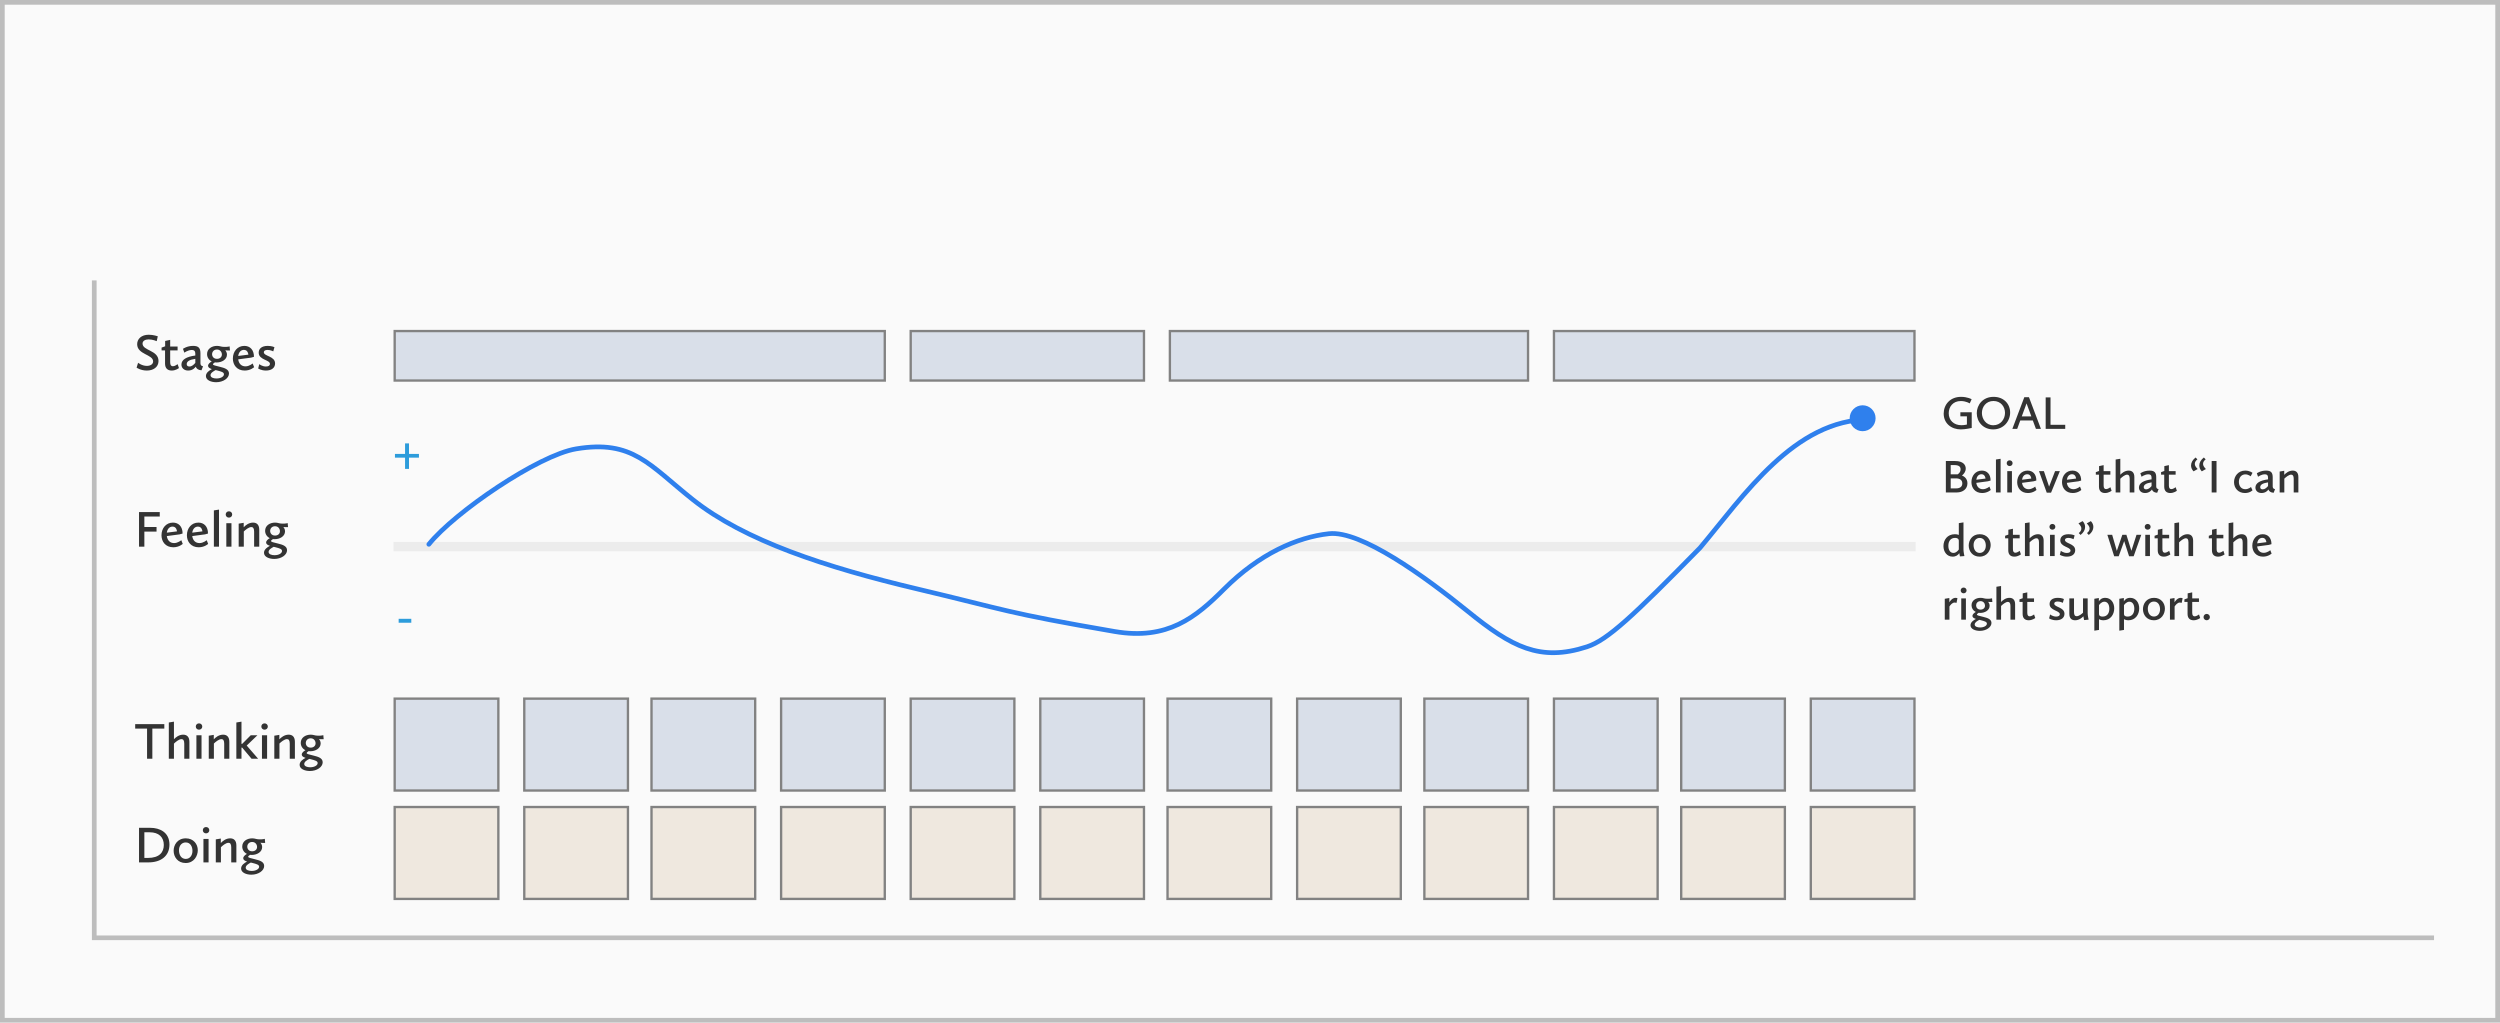
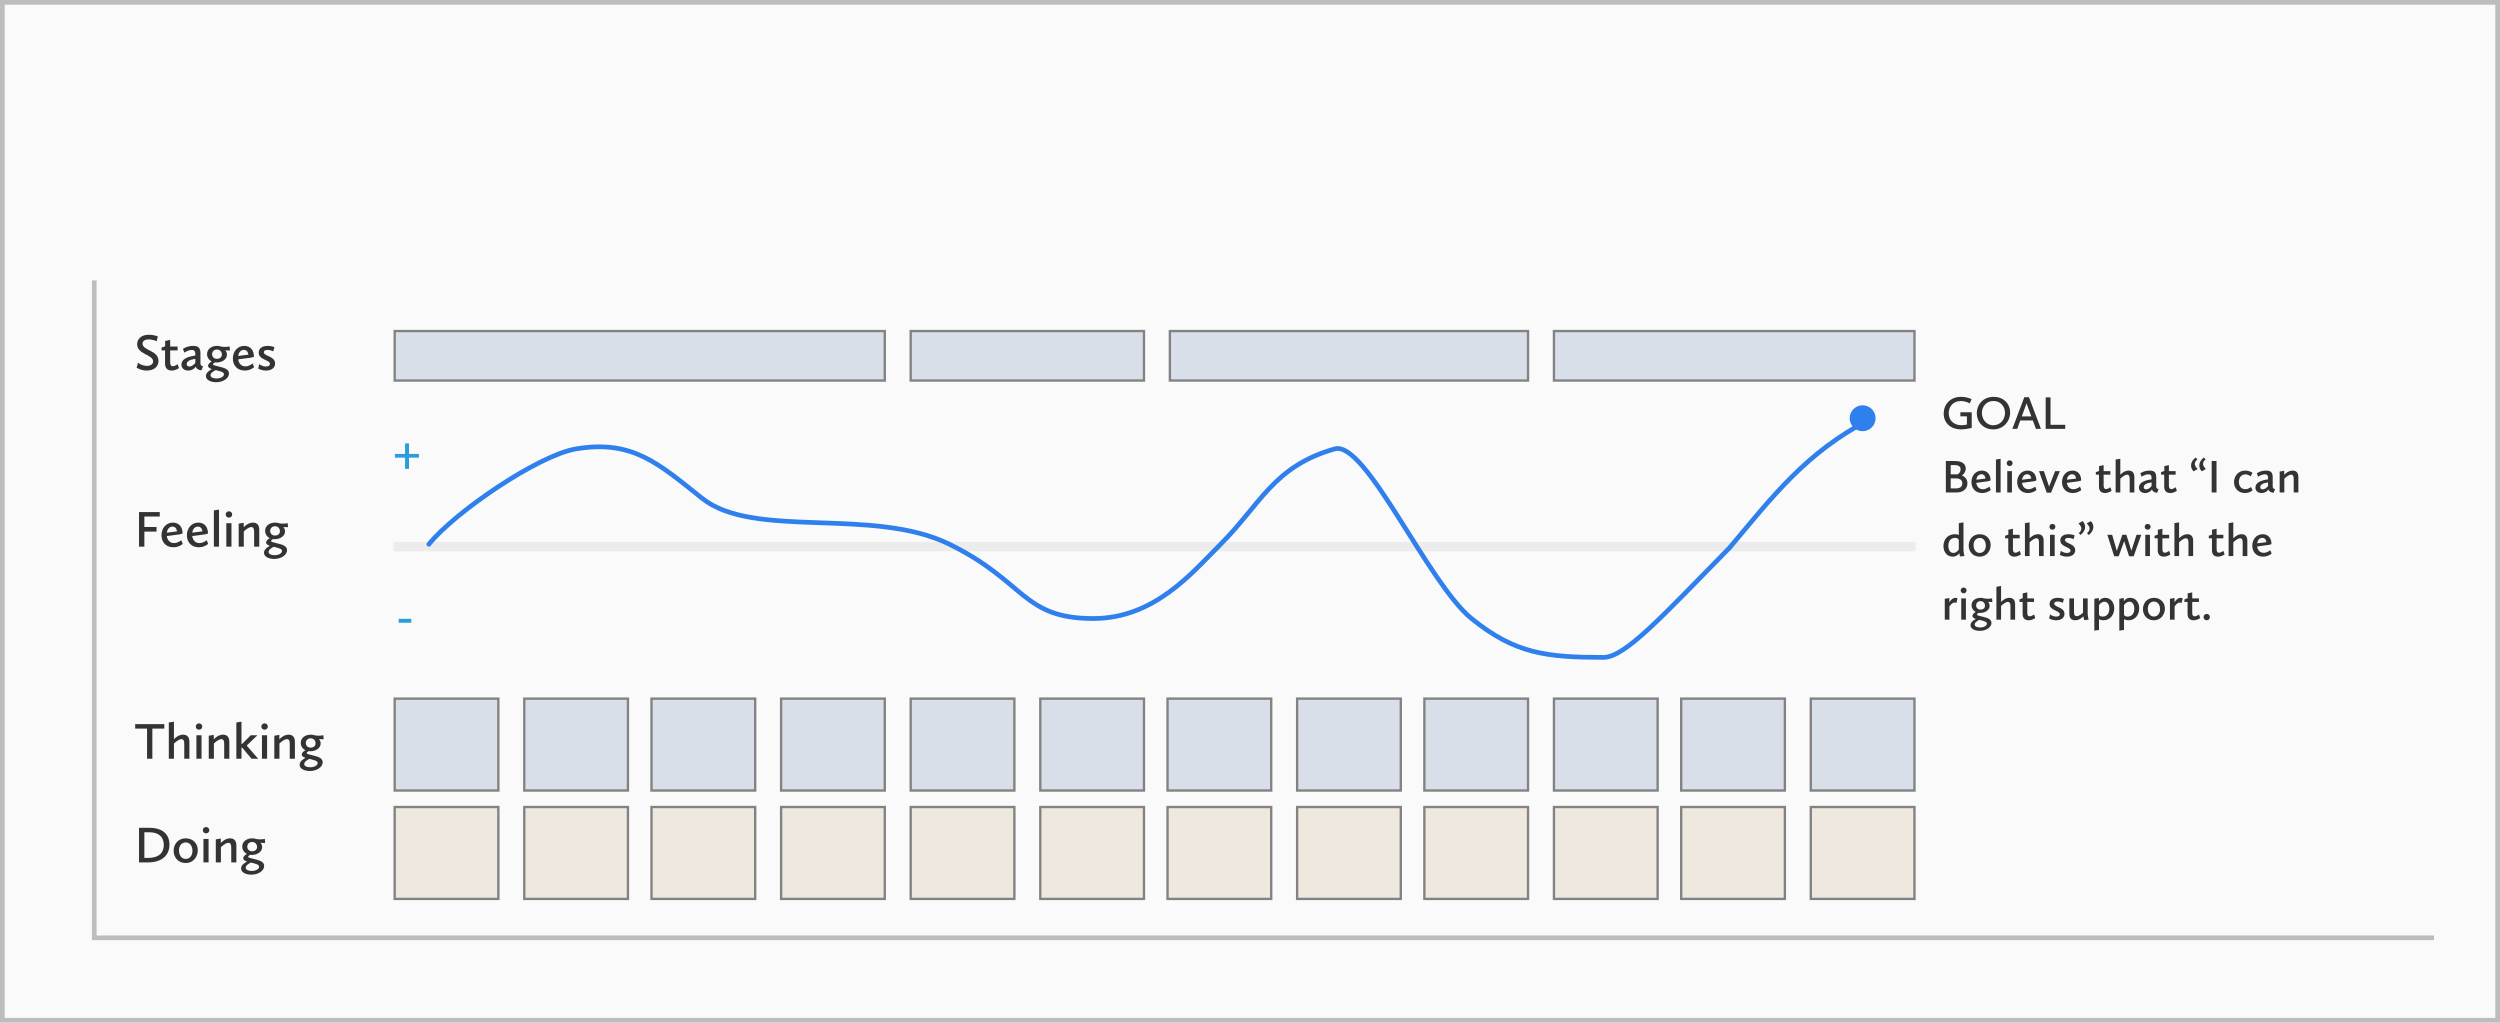
<svg xmlns="http://www.w3.org/2000/svg" width="1061" height="434" viewBox="0 0 1061 434" fill="none">
  <rect x="1" y="1" width="1059" height="432" fill="#FAFAFA" stroke="#BDBDBD" stroke-width="2" />
  <path d="M167 232C419.279 232 560.721 232 813 232" stroke="#ECECEC" stroke-width="4" />
  <path d="M40 119V398C427.791 398 645.209 398 1033 398" stroke="#BDBDBD" stroke-width="2" />
  <path d="M62.412 322H64.656V309.218H69.738V307.326H57.374V309.218H62.412V322ZM71.645 322H73.823V315.598C74.484 314.938 75.913 313.684 77.013 313.684C77.761 313.684 78.201 314.212 78.201 315.62V322H80.379V314.828C80.379 312.694 79.302 311.792 77.718 311.792C75.891 311.792 74.484 313.024 73.823 313.728V306.27L71.645 306.622V322ZM84.454 309.68C85.246 309.68 85.841 309.108 85.841 308.338C85.841 307.568 85.246 306.996 84.454 306.996C83.684 306.996 83.091 307.568 83.091 308.338C83.091 309.108 83.684 309.68 84.454 309.68ZM83.355 322H85.532V312.056H83.355V322ZM88.596 322H90.774V315.554C91.456 314.894 92.864 313.684 93.964 313.684C94.712 313.684 95.152 314.212 95.152 315.62V322H97.33V314.828C97.33 312.694 96.252 311.792 94.69 311.792C92.864 311.792 91.434 313.002 90.73 313.772V311.88L88.596 312.232V322ZM100.306 322H102.484V317.292H102.792L106.752 322H109.546L104.706 316.412L109.238 312.056H106.4L102.792 315.686H102.484V306.27L100.306 306.622V322ZM112.277 309.68C113.069 309.68 113.663 309.108 113.663 308.338C113.663 307.568 113.069 306.996 112.277 306.996C111.507 306.996 110.913 307.568 110.913 308.338C110.913 309.108 111.507 309.68 112.277 309.68ZM111.177 322H113.355V312.056H111.177V322ZM116.418 322H118.596V315.554C119.278 314.894 120.686 313.684 121.786 313.684C122.534 313.684 122.974 314.212 122.974 315.62V322H125.152V314.828C125.152 312.694 124.074 311.792 122.512 311.792C120.686 311.792 119.256 313.002 118.552 313.772V311.88L116.418 312.232V322ZM128.062 320.24C128.062 320.922 128.7 321.318 129.69 321.648C128.634 322.198 127.16 323.144 127.16 324.596C127.16 326.334 129.316 327.214 131.516 327.214C134.508 327.214 136.95 325.52 136.95 323.518C136.95 321.692 134.948 321.142 133.188 320.702C131.12 320.196 130.152 319.998 130.152 319.602C130.152 319.36 130.504 319.096 130.966 318.788C131.186 318.832 131.428 318.832 131.692 318.832C133.826 318.832 136.092 317.666 136.092 315.488C136.092 314.608 135.674 314.014 135.366 313.662C135.63 313.706 135.938 313.728 136.18 313.728H137.368L137.214 311.99C137.214 311.99 136.554 312.21 135.894 312.21H134.75C133.65 312.21 133.078 311.792 131.868 311.792C129.646 311.792 127.644 313.046 127.644 315.268C127.644 316.61 128.37 317.776 129.624 318.392C128.81 318.854 128.062 319.514 128.062 320.24ZM131.934 322.22C133.782 322.704 134.816 322.99 134.816 323.848C134.816 324.838 133.408 325.63 131.648 325.63C130.394 325.63 129.118 325.234 129.118 324.244C129.118 323.254 130.328 322.594 131.274 322.066C131.494 322.11 131.714 322.154 131.934 322.22ZM131.846 317.292C130.438 317.292 129.778 316.28 129.778 315.334C129.778 314.3 130.526 313.332 131.846 313.332C133.254 313.332 133.936 314.476 133.936 315.444C133.936 316.566 133.056 317.292 131.846 317.292Z" fill="#333333" />
  <path d="M59.002 232H61.268V225.62H66.438V223.662H61.268V219.218H67.802V217.326H59.002V232ZM68.536 227.182C68.536 229.844 70.23 232.264 73.552 232.264C76.038 232.264 77.556 230.834 77.556 230.834L76.94 229.25C76.94 229.25 75.554 230.482 73.882 230.482C72.144 230.482 71.044 229.316 70.802 227.512L76.236 226.786L77.49 226.434C77.49 223.42 75.774 221.792 73.398 221.792C70.494 221.792 68.536 224.146 68.536 227.182ZM73.244 223.486C74.982 223.486 75.114 225.51 75.114 225.51L70.802 226.06C71 224.608 71.836 223.486 73.244 223.486ZM79.321 227.182C79.321 229.844 81.015 232.264 84.337 232.264C86.823 232.264 88.341 230.834 88.341 230.834L87.725 229.25C87.725 229.25 86.339 230.482 84.667 230.482C82.929 230.482 81.829 229.316 81.587 227.512L87.021 226.786L88.275 226.434C88.275 223.42 86.559 221.792 84.183 221.792C81.279 221.792 79.321 224.146 79.321 227.182ZM84.029 223.486C85.767 223.486 85.899 225.51 85.899 225.51L81.587 226.06C81.785 224.608 82.621 223.486 84.029 223.486ZM90.767 232H92.945V216.27L90.767 216.622V232ZM97.152 219.68C97.944 219.68 98.538 219.108 98.538 218.338C98.538 217.568 97.944 216.996 97.152 216.996C96.382 216.996 95.788 217.568 95.788 218.338C95.788 219.108 96.382 219.68 97.152 219.68ZM96.052 232H98.23V222.056H96.052V232ZM101.293 232H103.471V225.554C104.153 224.894 105.561 223.684 106.661 223.684C107.409 223.684 107.849 224.212 107.849 225.62V232H110.027V224.828C110.027 222.694 108.949 221.792 107.387 221.792C105.561 221.792 104.131 223.002 103.427 223.772V221.88L101.293 222.232V232ZM112.937 230.24C112.937 230.922 113.575 231.318 114.565 231.648C113.509 232.198 112.035 233.144 112.035 234.596C112.035 236.334 114.191 237.214 116.391 237.214C119.383 237.214 121.825 235.52 121.825 233.518C121.825 231.692 119.823 231.142 118.063 230.702C115.995 230.196 115.027 229.998 115.027 229.602C115.027 229.36 115.379 229.096 115.841 228.788C116.061 228.832 116.303 228.832 116.567 228.832C118.701 228.832 120.967 227.666 120.967 225.488C120.967 224.608 120.549 224.014 120.241 223.662C120.505 223.706 120.813 223.728 121.055 223.728H122.243L122.089 221.99C122.089 221.99 121.429 222.21 120.769 222.21H119.625C118.525 222.21 117.953 221.792 116.743 221.792C114.521 221.792 112.519 223.046 112.519 225.268C112.519 226.61 113.245 227.776 114.499 228.392C113.685 228.854 112.937 229.514 112.937 230.24ZM116.809 232.22C118.657 232.704 119.691 232.99 119.691 233.848C119.691 234.838 118.283 235.63 116.523 235.63C115.269 235.63 113.993 235.234 113.993 234.244C113.993 233.254 115.203 232.594 116.149 232.066C116.369 232.11 116.589 232.154 116.809 232.22ZM116.721 227.292C115.313 227.292 114.653 226.28 114.653 225.334C114.653 224.3 115.401 223.332 116.721 223.332C118.129 223.332 118.811 224.476 118.811 225.444C118.811 226.566 117.931 227.292 116.721 227.292Z" fill="#333333" />
  <path d="M167.616 194.226H171.906V199H173.578V194.226H177.802V192.642H173.578V188.176H171.906V192.642H167.616V194.226Z" fill="#2D9CDB" />
  <path d="M169.188 264.292H174.556V262.62H169.188V264.292Z" fill="#2D9CDB" />
-   <path d="M182 231.001C193 217.335 228.478 193.171 244.5 190.501C268.5 186.501 275.5 197.285 294 212.001C316 229.5 350.482 240.757 389.5 250C427.5 259.001 426.5 260.001 473 268C495.5 271.87 507.5 261.999 519.5 250C534.5 235.001 550.5 228 564 226.5C577.5 225 604.5 244.502 623 259.501C641.5 274.5 653.5 281 673.5 274.5C682.25 271.656 693 261.502 721.5 232.5C740 210.5 761.5 177.999 793.5 178" stroke="#2F80ED" stroke-width="2" stroke-linecap="round" />
+   <path d="M182 231.001C193 217.335 228.478 193.171 244.5 190.501C268.5 186.501 279.5 196.784 298 211.5C320 229 370.5 215.003 403 231.001C435.5 247 433.896 262.5 464 262.5C490 262.5 506 243.001 518 231.001C535 214.003 540.5 197.854 566.5 190.501C579.57 186.804 606 247.501 624.5 262.5C643 277.499 656.5 279 680.5 279C689.7 279 705.5 261.502 734 232.5C752.5 210.5 766.5 192 793.5 178" stroke="#2F80ED" stroke-width="2" stroke-linecap="round" />
  <circle cx="790.5" cy="177.5" r="5.5" fill="#2F80ED" />
  <path d="M57.968 156.032C57.968 156.032 59.728 157.264 62.324 157.264C65.03 157.264 67.274 155.834 67.274 153.216C67.274 148.574 60.498 148.882 60.498 145.824C60.498 144.658 61.642 144.042 63.094 144.042C64.832 144.042 66.504 144.79 66.504 144.79L66.966 142.722C66.966 142.722 65.096 142.062 63.116 142.062C59.992 142.062 58.21 143.866 58.21 146.066C58.21 150.51 64.986 150.378 64.986 153.392C64.986 154.624 63.754 155.284 62.346 155.284C60.234 155.284 58.606 153.964 58.606 153.964L57.968 156.032ZM70.046 154.294C70.046 156.34 71.168 157.264 72.885 157.264C74.644 157.264 75.942 156.208 75.942 156.208L75.392 154.558C75.129 154.712 74.204 155.438 73.368 155.438C72.642 155.438 72.225 154.954 72.225 153.744V148.706H75.371V147.056H72.225V144.24L70.091 144.702V146.968L68.573 147.518V148.706H70.046V154.294ZM76.997 154.712C76.997 156.186 78.119 157.264 79.857 157.264C81.793 157.264 82.805 156.032 83.069 155.614C83.355 156.406 83.993 157.044 85.511 157.154L86.171 155.438C86.171 155.438 85.071 155.416 85.071 154.184V149.982C85.071 147.76 84.323 146.792 81.969 146.792C79.351 146.792 77.657 148.046 77.657 148.046L78.229 149.674C78.229 149.674 79.747 148.53 81.375 148.53C82.981 148.53 82.893 149.63 82.893 150.884C79.175 151.368 76.997 152.622 76.997 154.712ZM80.407 155.548C79.769 155.548 79.241 155.262 79.241 154.558C79.241 153.392 80.363 152.666 82.893 152.292V154.008C82.233 154.778 81.419 155.548 80.407 155.548ZM88.294 155.24C88.294 155.922 88.932 156.318 89.922 156.648C88.866 157.198 87.392 158.144 87.392 159.596C87.392 161.334 89.548 162.214 91.748 162.214C94.74 162.214 97.182 160.52 97.182 158.518C97.182 156.692 95.18 156.142 93.42 155.702C91.352 155.196 90.384 154.998 90.384 154.602C90.384 154.36 90.736 154.096 91.198 153.788C91.418 153.832 91.66 153.832 91.924 153.832C94.058 153.832 96.324 152.666 96.324 150.488C96.324 149.608 95.906 149.014 95.598 148.662C95.862 148.706 96.17 148.728 96.412 148.728H97.6L97.446 146.99C97.446 146.99 96.786 147.21 96.126 147.21H94.982C93.882 147.21 93.31 146.792 92.1 146.792C89.878 146.792 87.876 148.046 87.876 150.268C87.876 151.61 88.602 152.776 89.856 153.392C89.042 153.854 88.294 154.514 88.294 155.24ZM92.166 157.22C94.014 157.704 95.048 157.99 95.048 158.848C95.048 159.838 93.64 160.63 91.88 160.63C90.626 160.63 89.35 160.234 89.35 159.244C89.35 158.254 90.56 157.594 91.506 157.066C91.726 157.11 91.946 157.154 92.166 157.22ZM92.078 152.292C90.67 152.292 90.01 151.28 90.01 150.334C90.01 149.3 90.758 148.332 92.078 148.332C93.486 148.332 94.168 149.476 94.168 150.444C94.168 151.566 93.288 152.292 92.078 152.292ZM98.829 152.182C98.829 154.844 100.523 157.264 103.845 157.264C106.331 157.264 107.849 155.834 107.849 155.834L107.233 154.25C107.233 154.25 105.847 155.482 104.175 155.482C102.437 155.482 101.337 154.316 101.095 152.512L106.529 151.786L107.783 151.434C107.783 148.42 106.067 146.792 103.691 146.792C100.787 146.792 98.829 149.146 98.829 152.182ZM103.537 148.486C105.275 148.486 105.407 150.51 105.407 150.51L101.095 151.06C101.293 149.608 102.129 148.486 103.537 148.486ZM109.57 156.384C109.57 156.384 110.802 157.264 112.87 157.264C115.312 157.264 116.742 156.054 116.742 154.25C116.742 151.082 111.968 151.236 111.968 149.498C111.968 148.926 112.452 148.508 113.552 148.508C114.828 148.508 115.972 149.124 115.972 149.124L116.478 147.342C116.478 147.342 115.378 146.792 113.64 146.792C110.89 146.792 109.79 148.134 109.79 149.674C109.79 152.798 114.564 152.666 114.564 154.448C114.564 155.086 114.014 155.548 112.848 155.548C111.242 155.548 110.032 154.536 110.032 154.536L109.57 156.384Z" fill="#333333" />
  <path d="M59.002 366H62.962C68.242 366 71.916 363.36 71.916 358.432C71.916 353.218 67.78 351.326 63.798 351.326H59.002V366ZM61.268 364.108V353.218H63.49C67.472 353.218 69.518 355.352 69.518 358.608C69.518 361.666 67.692 364.108 62.742 364.108H61.268ZM73.692 361.072C73.692 363.712 75.474 366.264 78.774 366.264C82.36 366.264 83.944 363.25 83.944 360.83C83.944 358.278 82.162 355.792 78.862 355.792C75.298 355.792 73.692 358.586 73.692 361.072ZM75.958 360.874C75.958 358.894 77.124 357.53 78.818 357.53C80.842 357.53 81.678 359.356 81.678 361.116C81.678 363.118 80.512 364.526 78.84 364.526C76.86 364.526 75.958 362.722 75.958 360.874ZM87.441 353.68C88.233 353.68 88.827 353.108 88.827 352.338C88.827 351.568 88.233 350.996 87.441 350.996C86.671 350.996 86.077 351.568 86.077 352.338C86.077 353.108 86.671 353.68 87.441 353.68ZM86.341 366H88.519V356.056H86.341V366ZM91.582 366H93.76V359.554C94.442 358.894 95.85 357.684 96.95 357.684C97.698 357.684 98.138 358.212 98.138 359.62V366H100.316V358.828C100.316 356.694 99.238 355.792 97.676 355.792C95.85 355.792 94.42 357.002 93.716 357.772V355.88L91.582 356.232V366ZM103.226 364.24C103.226 364.922 103.864 365.318 104.854 365.648C103.798 366.198 102.324 367.144 102.324 368.596C102.324 370.334 104.48 371.214 106.68 371.214C109.672 371.214 112.114 369.52 112.114 367.518C112.114 365.692 110.112 365.142 108.352 364.702C106.284 364.196 105.316 363.998 105.316 363.602C105.316 363.36 105.668 363.096 106.13 362.788C106.35 362.832 106.592 362.832 106.856 362.832C108.99 362.832 111.256 361.666 111.256 359.488C111.256 358.608 110.838 358.014 110.53 357.662C110.794 357.706 111.102 357.728 111.344 357.728H112.532L112.378 355.99C112.378 355.99 111.718 356.21 111.058 356.21H109.914C108.814 356.21 108.242 355.792 107.032 355.792C104.81 355.792 102.808 357.046 102.808 359.268C102.808 360.61 103.534 361.776 104.788 362.392C103.974 362.854 103.226 363.514 103.226 364.24ZM107.098 366.22C108.946 366.704 109.98 366.99 109.98 367.848C109.98 368.838 108.572 369.63 106.812 369.63C105.558 369.63 104.282 369.234 104.282 368.244C104.282 367.254 105.492 366.594 106.438 366.066C106.658 366.11 106.878 366.154 107.098 366.22ZM107.01 361.292C105.602 361.292 104.942 360.28 104.942 359.334C104.942 358.3 105.69 357.332 107.01 357.332C108.418 357.332 109.1 358.476 109.1 359.444C109.1 360.566 108.22 361.292 107.01 361.292Z" fill="#333333" />
  <rect x="167.5" y="342.5" width="44" height="39" fill="#EFE8DF" stroke="#828282" />
  <rect x="604.5" y="342.5" width="44" height="39" fill="#EFE8DF" stroke="#828282" />
  <rect x="386.5" y="342.5" width="44" height="39" fill="#EFE8DF" stroke="#828282" />
  <rect x="222.5" y="342.5" width="44" height="39" fill="#EFE8DF" stroke="#828282" />
  <rect x="659.5" y="342.5" width="44" height="39" fill="#EFE8DF" stroke="#828282" />
  <rect x="441.5" y="342.5" width="44" height="39" fill="#EFE8DF" stroke="#828282" />
  <rect x="331.5" y="342.5" width="44" height="39" fill="#EFE8DF" stroke="#828282" />
  <rect x="768.5" y="342.5" width="44" height="39" fill="#EFE8DF" stroke="#828282" />
  <rect x="550.5" y="342.5" width="44" height="39" fill="#EFE8DF" stroke="#828282" />
  <rect x="276.5" y="342.5" width="44" height="39" fill="#EFE8DF" stroke="#828282" />
  <rect x="713.5" y="342.5" width="44" height="39" fill="#EFE8DF" stroke="#828282" />
  <rect x="495.5" y="342.5" width="44" height="39" fill="#EFE8DF" stroke="#828282" />
  <rect x="167.5" y="296.5" width="44" height="39" fill="#D9DFE9" stroke="#828282" />
  <rect x="604.5" y="296.5" width="44" height="39" fill="#D9DFE9" stroke="#828282" />
  <rect x="386.5" y="296.5" width="44" height="39" fill="#D9DFE9" stroke="#828282" />
  <rect x="222.5" y="296.5" width="44" height="39" fill="#D9DFE9" stroke="#828282" />
  <rect x="659.5" y="296.5" width="44" height="39" fill="#D9DFE9" stroke="#828282" />
  <rect x="441.5" y="296.5" width="44" height="39" fill="#D9DFE9" stroke="#828282" />
  <rect x="331.5" y="296.5" width="44" height="39" fill="#D9DFE9" stroke="#828282" />
  <rect x="768.5" y="296.5" width="44" height="39" fill="#D9DFE9" stroke="#828282" />
  <rect x="550.5" y="296.5" width="44" height="39" fill="#D9DFE9" stroke="#828282" />
  <rect x="276.5" y="296.5" width="44" height="39" fill="#D9DFE9" stroke="#828282" />
  <rect x="713.5" y="296.5" width="44" height="39" fill="#D9DFE9" stroke="#828282" />
  <rect x="495.5" y="296.5" width="44" height="39" fill="#D9DFE9" stroke="#828282" />
  <rect x="167.5" y="140.5" width="208" height="21" fill="#D9DFE9" stroke="#828282" />
  <rect x="386.5" y="140.5" width="99" height="21" fill="#D9DFE9" stroke="#828282" />
  <rect x="496.5" y="140.5" width="152" height="21" fill="#D9DFE9" stroke="#828282" />
  <rect x="659.5" y="140.5" width="153" height="21" fill="#D9DFE9" stroke="#828282" />
  <path d="M824.9 175.54C824.9 179.68 828.14 182.24 832.18 182.24C834.16 182.24 836.8 181.62 836.8 181.62V174.96H831.98V176.68H834.76V180.18C834.76 180.18 833.58 180.46 832.42 180.46C829.22 180.46 827.04 178.4 827.04 175.38C827.04 172.68 828.78 170.2 832.18 170.2C834.36 170.2 835.96 171.2 835.96 171.2L836.76 169.42C836.76 169.42 834.98 168.42 832.28 168.42C827.56 168.42 824.9 171.78 824.9 175.54ZM838.943 175.36C838.943 179.04 841.683 182.24 845.903 182.24C850.263 182.24 853.103 178.82 853.103 175.08C853.103 171.4 850.383 168.42 846.083 168.42C841.503 168.42 838.943 171.84 838.943 175.36ZM841.123 175.26C841.123 172.7 842.863 170.18 846.023 170.18C849.183 170.18 850.923 172.66 850.923 175.24C850.923 177.84 849.103 180.48 845.963 180.48C842.803 180.48 841.123 177.74 841.123 175.26ZM854.044 182H856.104L857.404 178.44H862.724L864.044 182H866.164L861.084 168.56H859.124L854.044 182ZM860.064 171.2L862.104 176.72H858.044L860.064 171.2ZM868.183 182H876.483V180.28H870.243V168.66H868.183V182ZM825.82 209H830.42C833.1 209 834.98 207.48 834.98 205.12C834.98 203 833.44 202.12 832.66 201.8C833.36 201.26 834.26 200.28 834.26 198.86C834.26 197.32 833.18 195.66 829.74 195.66H825.82V209ZM827.88 207.28V203.02H830.12C831.98 203.02 832.8 203.92 832.8 205.16C832.8 206.42 831.98 207.28 830.12 207.28H827.88ZM827.88 197.38H829.44C831.52 197.38 832.08 198.2 832.08 199.2C832.08 200.64 830.8 201.32 830.8 201.32H827.88V197.38ZM836.675 204.62C836.675 207.04 838.215 209.24 841.235 209.24C843.495 209.24 844.875 207.94 844.875 207.94L844.315 206.5C844.315 206.5 843.055 207.62 841.535 207.62C839.955 207.62 838.955 206.56 838.735 204.92L843.675 204.26L844.815 203.94C844.815 201.2 843.255 199.72 841.095 199.72C838.455 199.72 836.675 201.86 836.675 204.62ZM840.955 201.26C842.535 201.26 842.655 203.1 842.655 203.1L838.735 203.6C838.915 202.28 839.675 201.26 840.955 201.26ZM847.08 209H849.06V194.7L847.08 195.02V209ZM852.884 197.8C853.604 197.8 854.144 197.28 854.144 196.58C854.144 195.88 853.604 195.36 852.884 195.36C852.184 195.36 851.644 195.88 851.644 196.58C851.644 197.28 852.184 197.8 852.884 197.8ZM851.884 209H853.864V199.96H851.884V209ZM856.089 204.62C856.089 207.04 857.629 209.24 860.649 209.24C862.909 209.24 864.289 207.94 864.289 207.94L863.729 206.5C863.729 206.5 862.469 207.62 860.949 207.62C859.369 207.62 858.369 206.56 858.149 204.92L863.089 204.26L864.229 203.94C864.229 201.2 862.669 199.72 860.509 199.72C857.869 199.72 856.089 201.86 856.089 204.62ZM860.369 201.26C861.949 201.26 862.069 203.1 862.069 203.1L858.149 203.6C858.329 202.28 859.089 201.26 860.369 201.26ZM868.634 209.08H870.474L874.194 199.96H872.174L869.634 206.52L867.434 199.96H865.354L868.634 209.08ZM875.113 204.62C875.113 207.04 876.653 209.24 879.673 209.24C881.933 209.24 883.313 207.94 883.313 207.94L882.753 206.5C882.753 206.5 881.493 207.62 879.973 207.62C878.393 207.62 877.393 206.56 877.173 204.92L882.113 204.26L883.253 203.94C883.253 201.2 881.693 199.72 879.533 199.72C876.893 199.72 875.113 201.86 875.113 204.62ZM879.393 201.26C880.973 201.26 881.093 203.1 881.093 203.1L877.173 203.6C877.353 202.28 878.113 201.26 879.393 201.26ZM890.802 206.54C890.802 208.4 891.822 209.24 893.382 209.24C894.982 209.24 896.162 208.28 896.162 208.28L895.662 206.78C895.422 206.92 894.582 207.58 893.822 207.58C893.162 207.58 892.782 207.14 892.782 206.04V201.46H895.642V199.96H892.782V197.4L890.842 197.82V199.88L889.462 200.38V201.46H890.802V206.54ZM897.88 209H899.86V203.18C900.46 202.58 901.76 201.44 902.76 201.44C903.44 201.44 903.84 201.92 903.84 203.2V209H905.82V202.48C905.82 200.54 904.84 199.72 903.4 199.72C901.74 199.72 900.46 200.84 899.86 201.48V194.7L897.88 195.02V209ZM907.765 206.92C907.765 208.26 908.785 209.24 910.365 209.24C912.125 209.24 913.045 208.12 913.285 207.74C913.545 208.46 914.125 209.04 915.505 209.14L916.105 207.58C916.105 207.58 915.105 207.56 915.105 206.44V202.62C915.105 200.6 914.425 199.72 912.285 199.72C909.905 199.72 908.365 200.86 908.365 200.86L908.885 202.34C908.885 202.34 910.265 201.3 911.745 201.3C913.205 201.3 913.125 202.3 913.125 203.44C909.745 203.88 907.765 205.02 907.765 206.92ZM910.865 207.68C910.285 207.68 909.805 207.42 909.805 206.78C909.805 205.72 910.825 205.06 913.125 204.72V206.28C912.525 206.98 911.785 207.68 910.865 207.68ZM918.497 206.54C918.497 208.4 919.517 209.24 921.077 209.24C922.677 209.24 923.857 208.28 923.857 208.28L923.357 206.78C923.117 206.92 922.277 207.58 921.517 207.58C920.857 207.58 920.477 207.14 920.477 206.04V201.46H923.337V199.96H920.477V197.4L918.537 197.82V199.88L917.157 200.38V201.46H918.497V206.54ZM934.44 200.04L936.18 199.06C935.24 198.06 934.98 197.5 934.98 196.86C934.98 196.16 935.32 195.54 936.08 194.96L935.32 194.16C934.04 195.14 933.38 196.34 933.38 197.54C933.38 198.4 933.68 199.22 934.44 200.04ZM930.94 200.04L932.68 199.06C931.74 198.06 931.48 197.5 931.48 196.86C931.48 196.16 931.82 195.54 932.58 194.96L931.82 194.16C930.54 195.14 929.88 196.34 929.88 197.54C929.88 198.4 930.18 199.22 930.94 200.04ZM938.633 209H940.693V195.66H938.633V209ZM948.12 204.6C948.12 207.22 949.94 209.24 952.76 209.24C954.92 209.24 955.96 208.08 955.96 208.08L955.32 206.68C955.32 206.68 954.34 207.62 952.9 207.62C951.2 207.62 950.18 206.28 950.18 204.5C950.18 202.66 951.28 201.32 952.92 201.32C954.24 201.32 955.18 202.16 955.18 202.16L955.96 200.68C955.96 200.68 954.86 199.72 952.88 199.72C949.9 199.72 948.12 202.1 948.12 204.6ZM957.199 206.92C957.199 208.26 958.219 209.24 959.799 209.24C961.559 209.24 962.479 208.12 962.719 207.74C962.979 208.46 963.559 209.04 964.939 209.14L965.539 207.58C965.539 207.58 964.539 207.56 964.539 206.44V202.62C964.539 200.6 963.859 199.72 961.719 199.72C959.339 199.72 957.799 200.86 957.799 200.86L958.319 202.34C958.319 202.34 959.699 201.3 961.179 201.3C962.639 201.3 962.559 202.3 962.559 203.44C959.179 203.88 957.199 205.02 957.199 206.92ZM960.299 207.68C959.719 207.68 959.239 207.42 959.239 206.78C959.239 205.72 960.259 205.06 962.559 204.72V206.28C961.959 206.98 961.219 207.68 960.299 207.68ZM967.489 209H969.469V203.14C970.089 202.54 971.369 201.44 972.369 201.44C973.049 201.44 973.449 201.92 973.449 203.2V209H975.429V202.48C975.429 200.54 974.449 199.72 973.029 199.72C971.369 199.72 970.069 200.82 969.429 201.52V199.8L967.489 200.12V209ZM824.8 231.76C824.8 234.24 826.32 236.24 828.68 236.24C830.12 236.24 831.04 235.54 831.52 234.76C831.62 235.4 831.8 236.14 831.8 236.14L833.7 236C833.7 236 833.3 234.32 833.3 233.22V221.7L831.32 222.02V227.02C831.06 226.92 830.46 226.72 829.64 226.72C826.44 226.72 824.8 229.18 824.8 231.76ZM829.02 234.66C827.74 234.66 826.88 233.52 826.88 231.64C826.88 229.48 828.02 228.28 829.74 228.28C830.56 228.28 831.28 228.58 831.32 229.48V233.2C831.04 233.62 830.24 234.66 829.02 234.66ZM835.522 231.52C835.522 233.92 837.142 236.24 840.142 236.24C843.402 236.24 844.842 233.5 844.842 231.3C844.842 228.98 843.222 226.72 840.222 226.72C836.982 226.72 835.522 229.26 835.522 231.52ZM837.582 231.34C837.582 229.54 838.642 228.3 840.182 228.3C842.022 228.3 842.782 229.96 842.782 231.56C842.782 233.38 841.722 234.66 840.202 234.66C838.402 234.66 837.582 233.02 837.582 231.34ZM852.306 233.54C852.306 235.4 853.326 236.24 854.886 236.24C856.486 236.24 857.666 235.28 857.666 235.28L857.166 233.78C856.926 233.92 856.086 234.58 855.326 234.58C854.666 234.58 854.286 234.14 854.286 233.04V228.46H857.146V226.96H854.286V224.4L852.346 224.82V226.88L850.966 227.38V228.46H852.306V233.54ZM859.384 236H861.364V230.18C861.964 229.58 863.264 228.44 864.264 228.44C864.944 228.44 865.344 228.92 865.344 230.2V236H867.324V229.48C867.324 227.54 866.344 226.72 864.904 226.72C863.244 226.72 861.964 227.84 861.364 228.48V221.7L859.384 222.02V236ZM871.029 224.8C871.749 224.8 872.289 224.28 872.289 223.58C872.289 222.88 871.749 222.36 871.029 222.36C870.329 222.36 869.789 222.88 869.789 223.58C869.789 224.28 870.329 224.8 871.029 224.8ZM870.029 236H872.009V226.96H870.029V236ZM874.194 235.44C874.194 235.44 875.314 236.24 877.194 236.24C879.414 236.24 880.714 235.14 880.714 233.5C880.714 230.62 876.374 230.76 876.374 229.18C876.374 228.66 876.814 228.28 877.814 228.28C878.974 228.28 880.014 228.84 880.014 228.84L880.474 227.22C880.474 227.22 879.474 226.72 877.894 226.72C875.394 226.72 874.394 227.94 874.394 229.34C874.394 232.18 878.734 232.06 878.734 233.68C878.734 234.26 878.234 234.68 877.174 234.68C875.714 234.68 874.614 233.76 874.614 233.76L874.194 235.44ZM886.48 227.04C887.76 226.04 888.42 224.86 888.42 223.64C888.42 222.78 888.12 221.96 887.36 221.16L885.62 222.12C886.56 223.12 886.82 223.68 886.82 224.32C886.82 225.02 886.48 225.64 885.72 226.22L886.48 227.04ZM882.98 227.04C884.26 226.04 884.92 224.86 884.92 223.64C884.92 222.78 884.62 221.96 883.86 221.16L882.1 222.12C883.06 223.12 883.32 223.68 883.32 224.32C883.32 225.02 882.98 225.64 882.22 226.22L882.98 227.04ZM897.26 236.08H899.18L901.5 229.64L903.58 236.08H905.52L908.76 226.96H906.74L904.56 233.76L902.44 226.96H900.72L898.38 233.8L896.4 226.96H894.36L897.26 236.08ZM911.459 224.8C912.179 224.8 912.719 224.28 912.719 223.58C912.719 222.88 912.179 222.36 911.459 222.36C910.759 222.36 910.219 222.88 910.219 223.58C910.219 224.28 910.759 224.8 911.459 224.8ZM910.459 236H912.439V226.96H910.459V236ZM915.743 233.54C915.743 235.4 916.763 236.24 918.323 236.24C919.923 236.24 921.103 235.28 921.103 235.28L920.603 233.78C920.363 233.92 919.523 234.58 918.763 234.58C918.103 234.58 917.723 234.14 917.723 233.04V228.46H920.583V226.96H917.723V224.4L915.783 224.82V226.88L914.403 227.38V228.46H915.743V233.54ZM922.822 236H924.802V230.18C925.402 229.58 926.702 228.44 927.702 228.44C928.382 228.44 928.782 228.92 928.782 230.2V236H930.762V229.48C930.762 227.54 929.782 226.72 928.342 226.72C926.682 226.72 925.402 227.84 924.802 228.48V221.7L922.822 222.02V236ZM938.751 233.54C938.751 235.4 939.771 236.24 941.331 236.24C942.931 236.24 944.111 235.28 944.111 235.28L943.611 233.78C943.371 233.92 942.531 234.58 941.771 234.58C941.111 234.58 940.731 234.14 940.731 233.04V228.46H943.591V226.96H940.731V224.4L938.791 224.82V226.88L937.411 227.38V228.46H938.751V233.54ZM945.83 236H947.81V230.18C948.41 229.58 949.71 228.44 950.71 228.44C951.39 228.44 951.79 228.92 951.79 230.2V236H953.77V229.48C953.77 227.54 952.79 226.72 951.35 226.72C949.69 226.72 948.41 227.84 947.81 228.48V221.7L945.83 222.02V236ZM955.874 231.62C955.874 234.04 957.414 236.24 960.434 236.24C962.694 236.24 964.074 234.94 964.074 234.94L963.514 233.5C963.514 233.5 962.254 234.62 960.734 234.62C959.154 234.62 958.154 233.56 957.934 231.92L962.874 231.26L964.014 230.94C964.014 228.2 962.454 226.72 960.294 226.72C957.654 226.72 955.874 228.86 955.874 231.62ZM960.154 228.26C961.734 228.26 961.854 230.1 961.854 230.1L957.934 230.6C958.114 229.28 958.874 228.26 960.154 228.26ZM825.36 263H827.34V257.4C827.72 256.8 828.54 255.72 829.54 255.72C829.94 255.72 830.34 255.88 830.34 255.88L830.74 253.88C830.74 253.88 830.46 253.72 829.96 253.72C828.58 253.72 827.66 255 827.3 255.62V253.8L825.36 254.12V263ZM833.353 251.8C834.073 251.8 834.613 251.28 834.613 250.58C834.613 249.88 834.073 249.36 833.353 249.36C832.653 249.36 832.113 249.88 832.113 250.58C832.113 251.28 832.653 251.8 833.353 251.8ZM832.353 263H834.333V253.96H832.353V263ZM837.098 261.4C837.098 262.02 837.678 262.38 838.578 262.68C837.618 263.18 836.278 264.04 836.278 265.36C836.278 266.94 838.238 267.74 840.238 267.74C842.958 267.74 845.178 266.2 845.178 264.38C845.178 262.72 843.358 262.22 841.758 261.82C839.878 261.36 838.998 261.18 838.998 260.82C838.998 260.6 839.318 260.36 839.738 260.08C839.938 260.12 840.158 260.12 840.398 260.12C842.338 260.12 844.398 259.06 844.398 257.08C844.398 256.28 844.018 255.74 843.738 255.42C843.978 255.46 844.258 255.48 844.478 255.48H845.558L845.418 253.9C845.418 253.9 844.818 254.1 844.218 254.1H843.178C842.178 254.1 841.658 253.72 840.558 253.72C838.538 253.72 836.718 254.86 836.718 256.88C836.718 258.1 837.378 259.16 838.518 259.72C837.778 260.14 837.098 260.74 837.098 261.4ZM840.618 263.2C842.298 263.64 843.238 263.9 843.238 264.68C843.238 265.58 841.958 266.3 840.358 266.3C839.218 266.3 838.058 265.94 838.058 265.04C838.058 264.14 839.158 263.54 840.018 263.06C840.218 263.1 840.418 263.14 840.618 263.2ZM840.538 258.72C839.258 258.72 838.658 257.8 838.658 256.94C838.658 256 839.338 255.12 840.538 255.12C841.818 255.12 842.438 256.16 842.438 257.04C842.438 258.06 841.638 258.72 840.538 258.72ZM847.275 263H849.255V257.18C849.855 256.58 851.155 255.44 852.155 255.44C852.835 255.44 853.235 255.92 853.235 257.2V263H855.215V256.48C855.215 254.54 854.235 253.72 852.795 253.72C851.135 253.72 849.855 254.84 849.255 255.48V248.7L847.275 249.02V263ZM858.4 260.54C858.4 262.4 859.42 263.24 860.98 263.24C862.58 263.24 863.76 262.28 863.76 262.28L863.26 260.78C863.02 260.92 862.18 261.58 861.42 261.58C860.76 261.58 860.38 261.14 860.38 260.04V255.46H863.24V253.96H860.38V251.4L858.44 251.82V253.88L857.06 254.38V255.46H858.4V260.54ZM869.643 262.44C869.643 262.44 870.763 263.24 872.643 263.24C874.863 263.24 876.163 262.14 876.163 260.5C876.163 257.62 871.823 257.76 871.823 256.18C871.823 255.66 872.263 255.28 873.263 255.28C874.423 255.28 875.463 255.84 875.463 255.84L875.923 254.22C875.923 254.22 874.923 253.72 873.343 253.72C870.843 253.72 869.843 254.94 869.843 256.34C869.843 259.18 874.183 259.06 874.183 260.68C874.183 261.26 873.683 261.68 872.623 261.68C871.163 261.68 870.063 260.76 870.063 260.76L869.643 262.44ZM878.23 260.52C878.23 262.46 879.23 263.24 880.69 263.24C882.35 263.24 883.61 262.18 884.19 261.56C884.29 262.22 884.49 263.16 884.49 263.16L886.41 262.98C886.41 262.98 886.01 261.32 886.01 260.22V253.96H884.03V260.04C883.47 260.56 882.35 261.52 881.33 261.52C880.59 261.52 880.21 261.02 880.21 259.76V253.96H878.23V260.52ZM888.837 267.66L890.817 267.34V262.76C891.197 263.04 891.877 263.24 892.717 263.24C895.597 263.24 897.277 260.88 897.277 258.2C897.277 255.74 895.837 253.72 893.457 253.72C892.037 253.72 891.177 254.46 890.757 255.24V253.8L888.837 254.12V267.66ZM893.117 255.36C894.337 255.36 895.197 256.46 895.197 258.34C895.197 260.5 894.057 261.68 892.357 261.68C891.417 261.68 890.817 261.34 890.817 260.66V256.82C891.077 256.44 891.917 255.36 893.117 255.36ZM899.442 267.66L901.422 267.34V262.76C901.802 263.04 902.482 263.24 903.322 263.24C906.202 263.24 907.882 260.88 907.882 258.2C907.882 255.74 906.442 253.72 904.062 253.72C902.642 253.72 901.782 254.46 901.362 255.24V253.8L899.442 254.12V267.66ZM903.722 255.36C904.942 255.36 905.802 256.46 905.802 258.34C905.802 260.5 904.662 261.68 902.962 261.68C902.022 261.68 901.422 261.34 901.422 260.66V256.82C901.682 256.44 902.522 255.36 903.722 255.36ZM909.468 258.52C909.468 260.92 911.088 263.24 914.088 263.24C917.348 263.24 918.787 260.5 918.787 258.3C918.787 255.98 917.168 253.72 914.168 253.72C910.928 253.72 909.468 256.26 909.468 258.52ZM911.528 258.34C911.528 256.54 912.588 255.3 914.128 255.3C915.968 255.3 916.728 256.96 916.728 258.56C916.728 260.38 915.668 261.66 914.148 261.66C912.348 261.66 911.528 260.02 911.528 258.34ZM920.926 263H922.906V257.4C923.286 256.8 924.106 255.72 925.106 255.72C925.506 255.72 925.906 255.88 925.906 255.88L926.306 253.88C926.306 253.88 926.026 253.72 925.526 253.72C924.146 253.72 923.226 255 922.866 255.62V253.8L920.926 254.12V263ZM928.4 260.54C928.4 262.4 929.42 263.24 930.98 263.24C932.58 263.24 933.76 262.28 933.76 262.28L933.26 260.78C933.02 260.92 932.18 261.58 931.42 261.58C930.76 261.58 930.38 261.14 930.38 260.04V255.46H933.24V253.96H930.38V251.4L928.44 251.82V253.88L927.06 254.38V255.46H928.4V260.54ZM935.178 261.9C935.178 262.64 935.778 263.24 936.518 263.24C937.258 263.24 937.878 262.64 937.878 261.9C937.878 261.14 937.258 260.54 936.518 260.54C935.778 260.54 935.178 261.14 935.178 261.9Z" fill="#333333" />
</svg>
